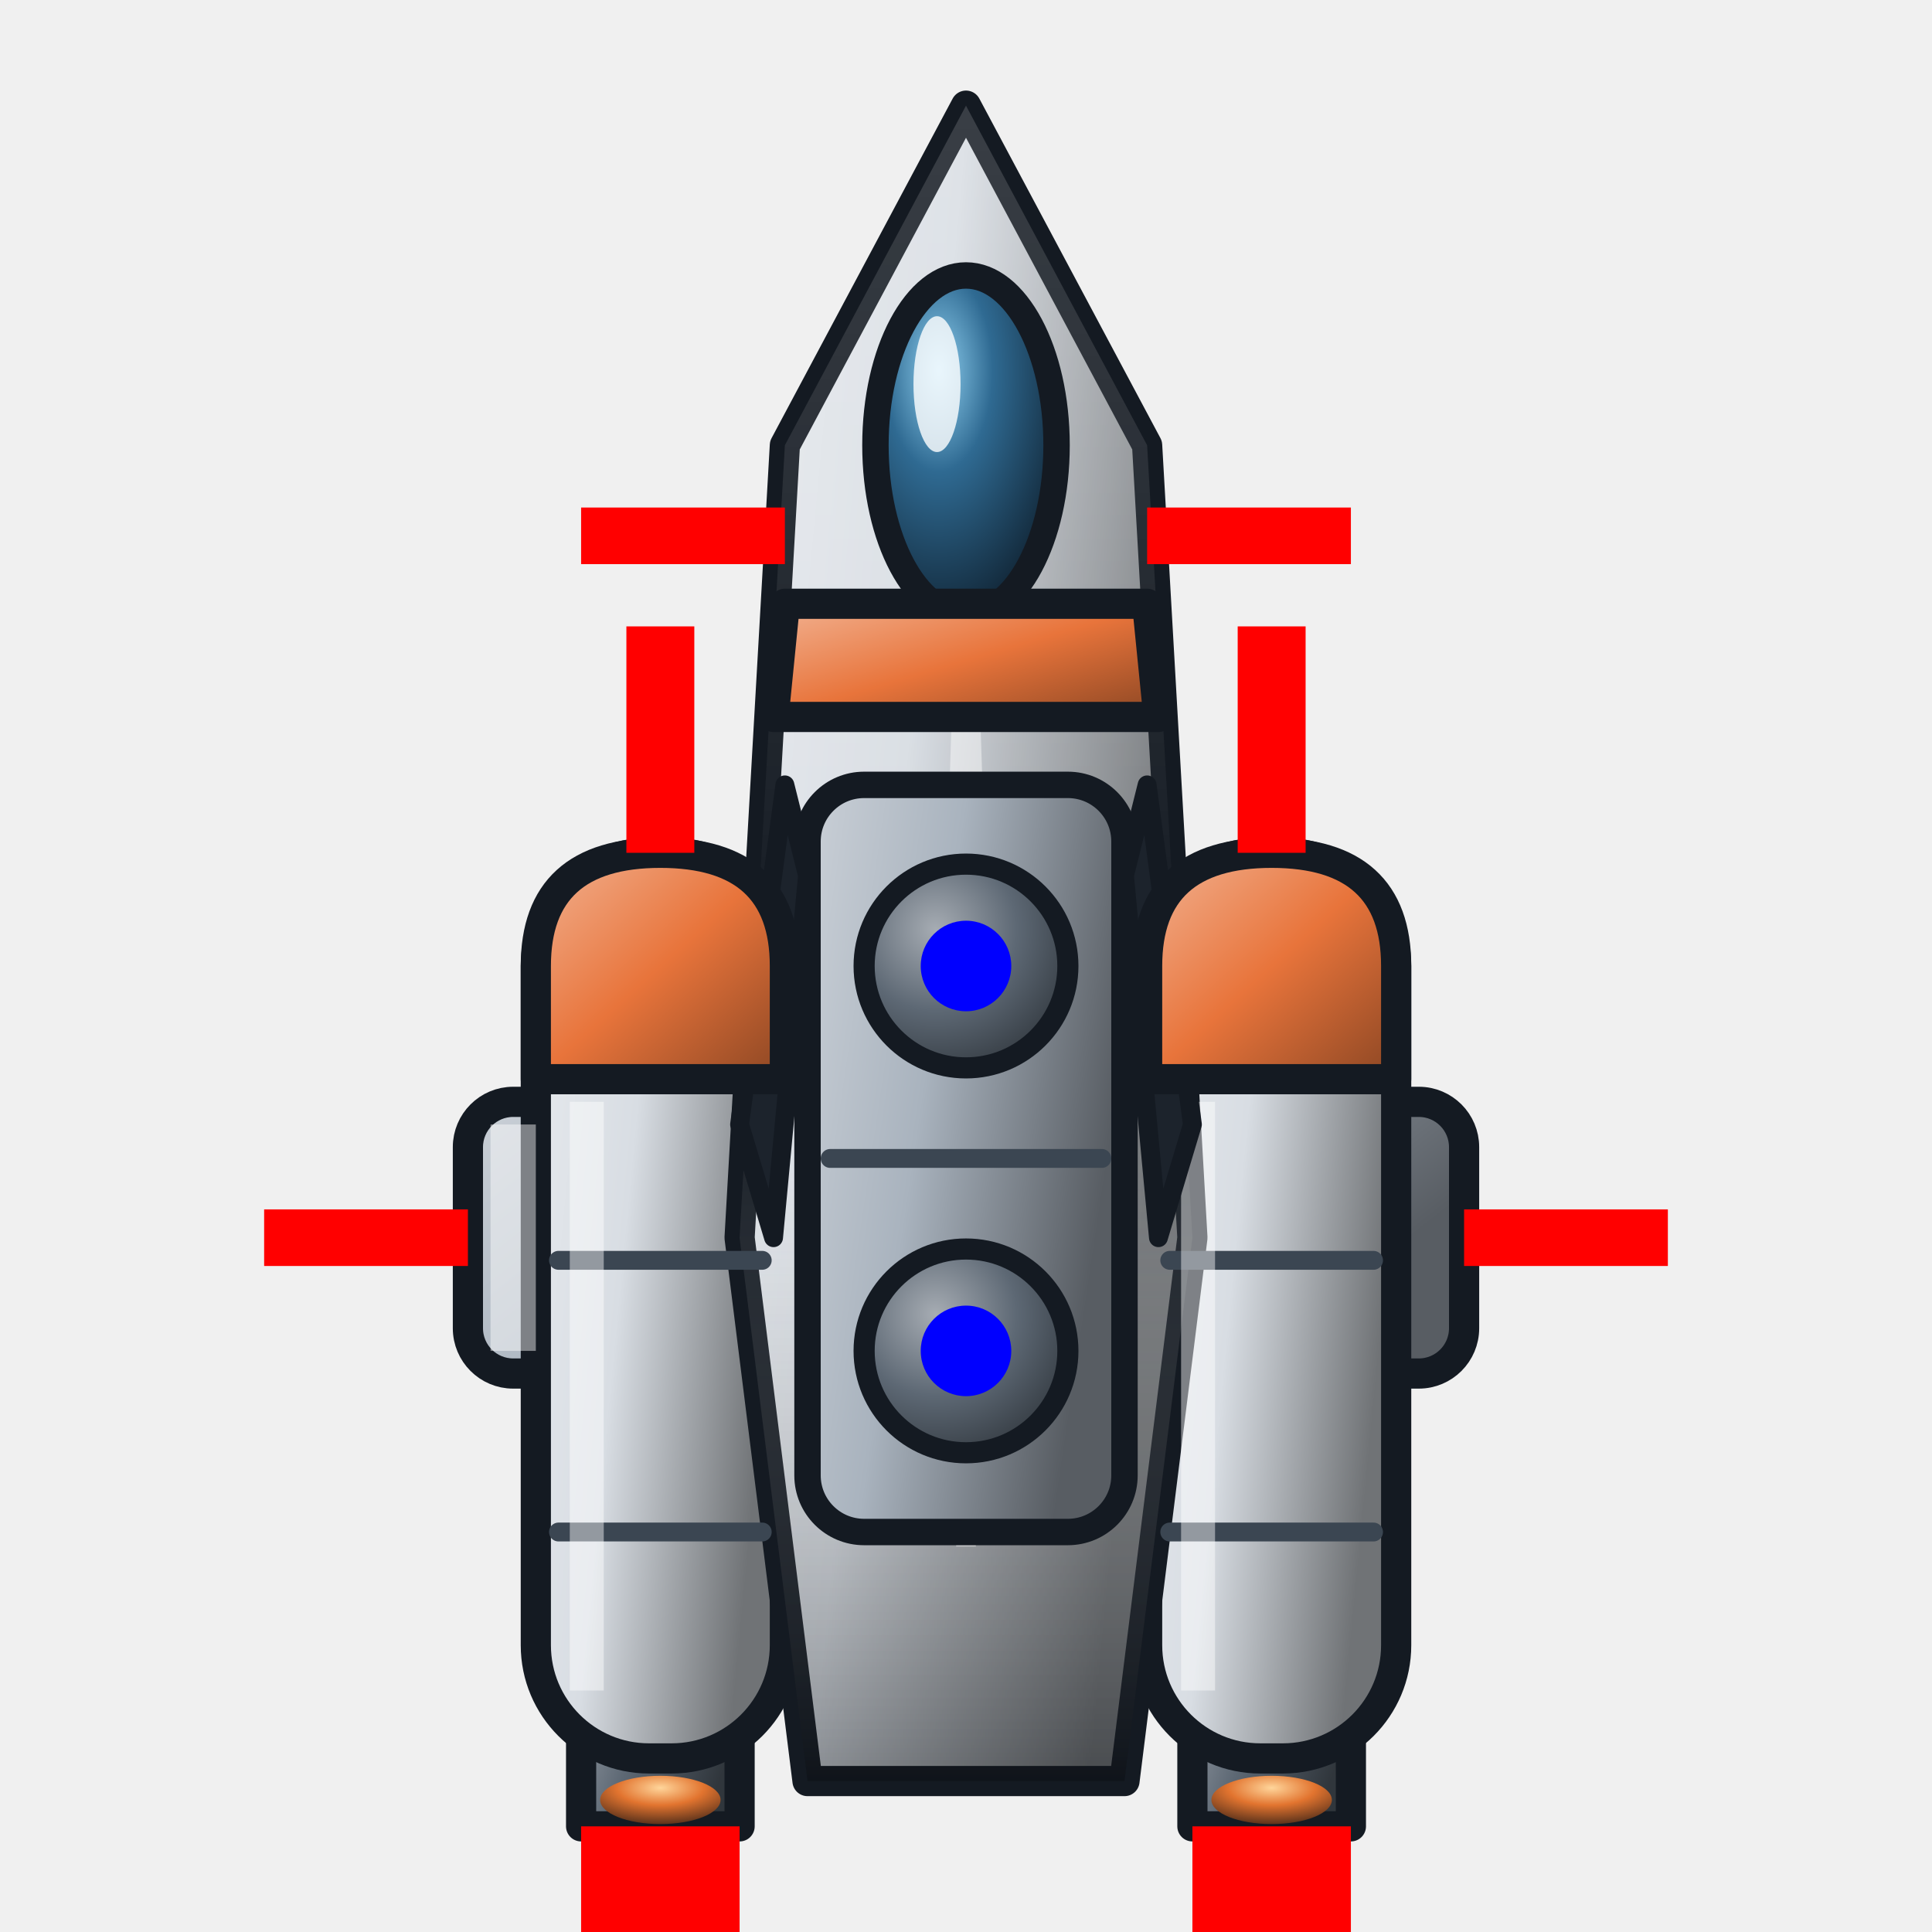
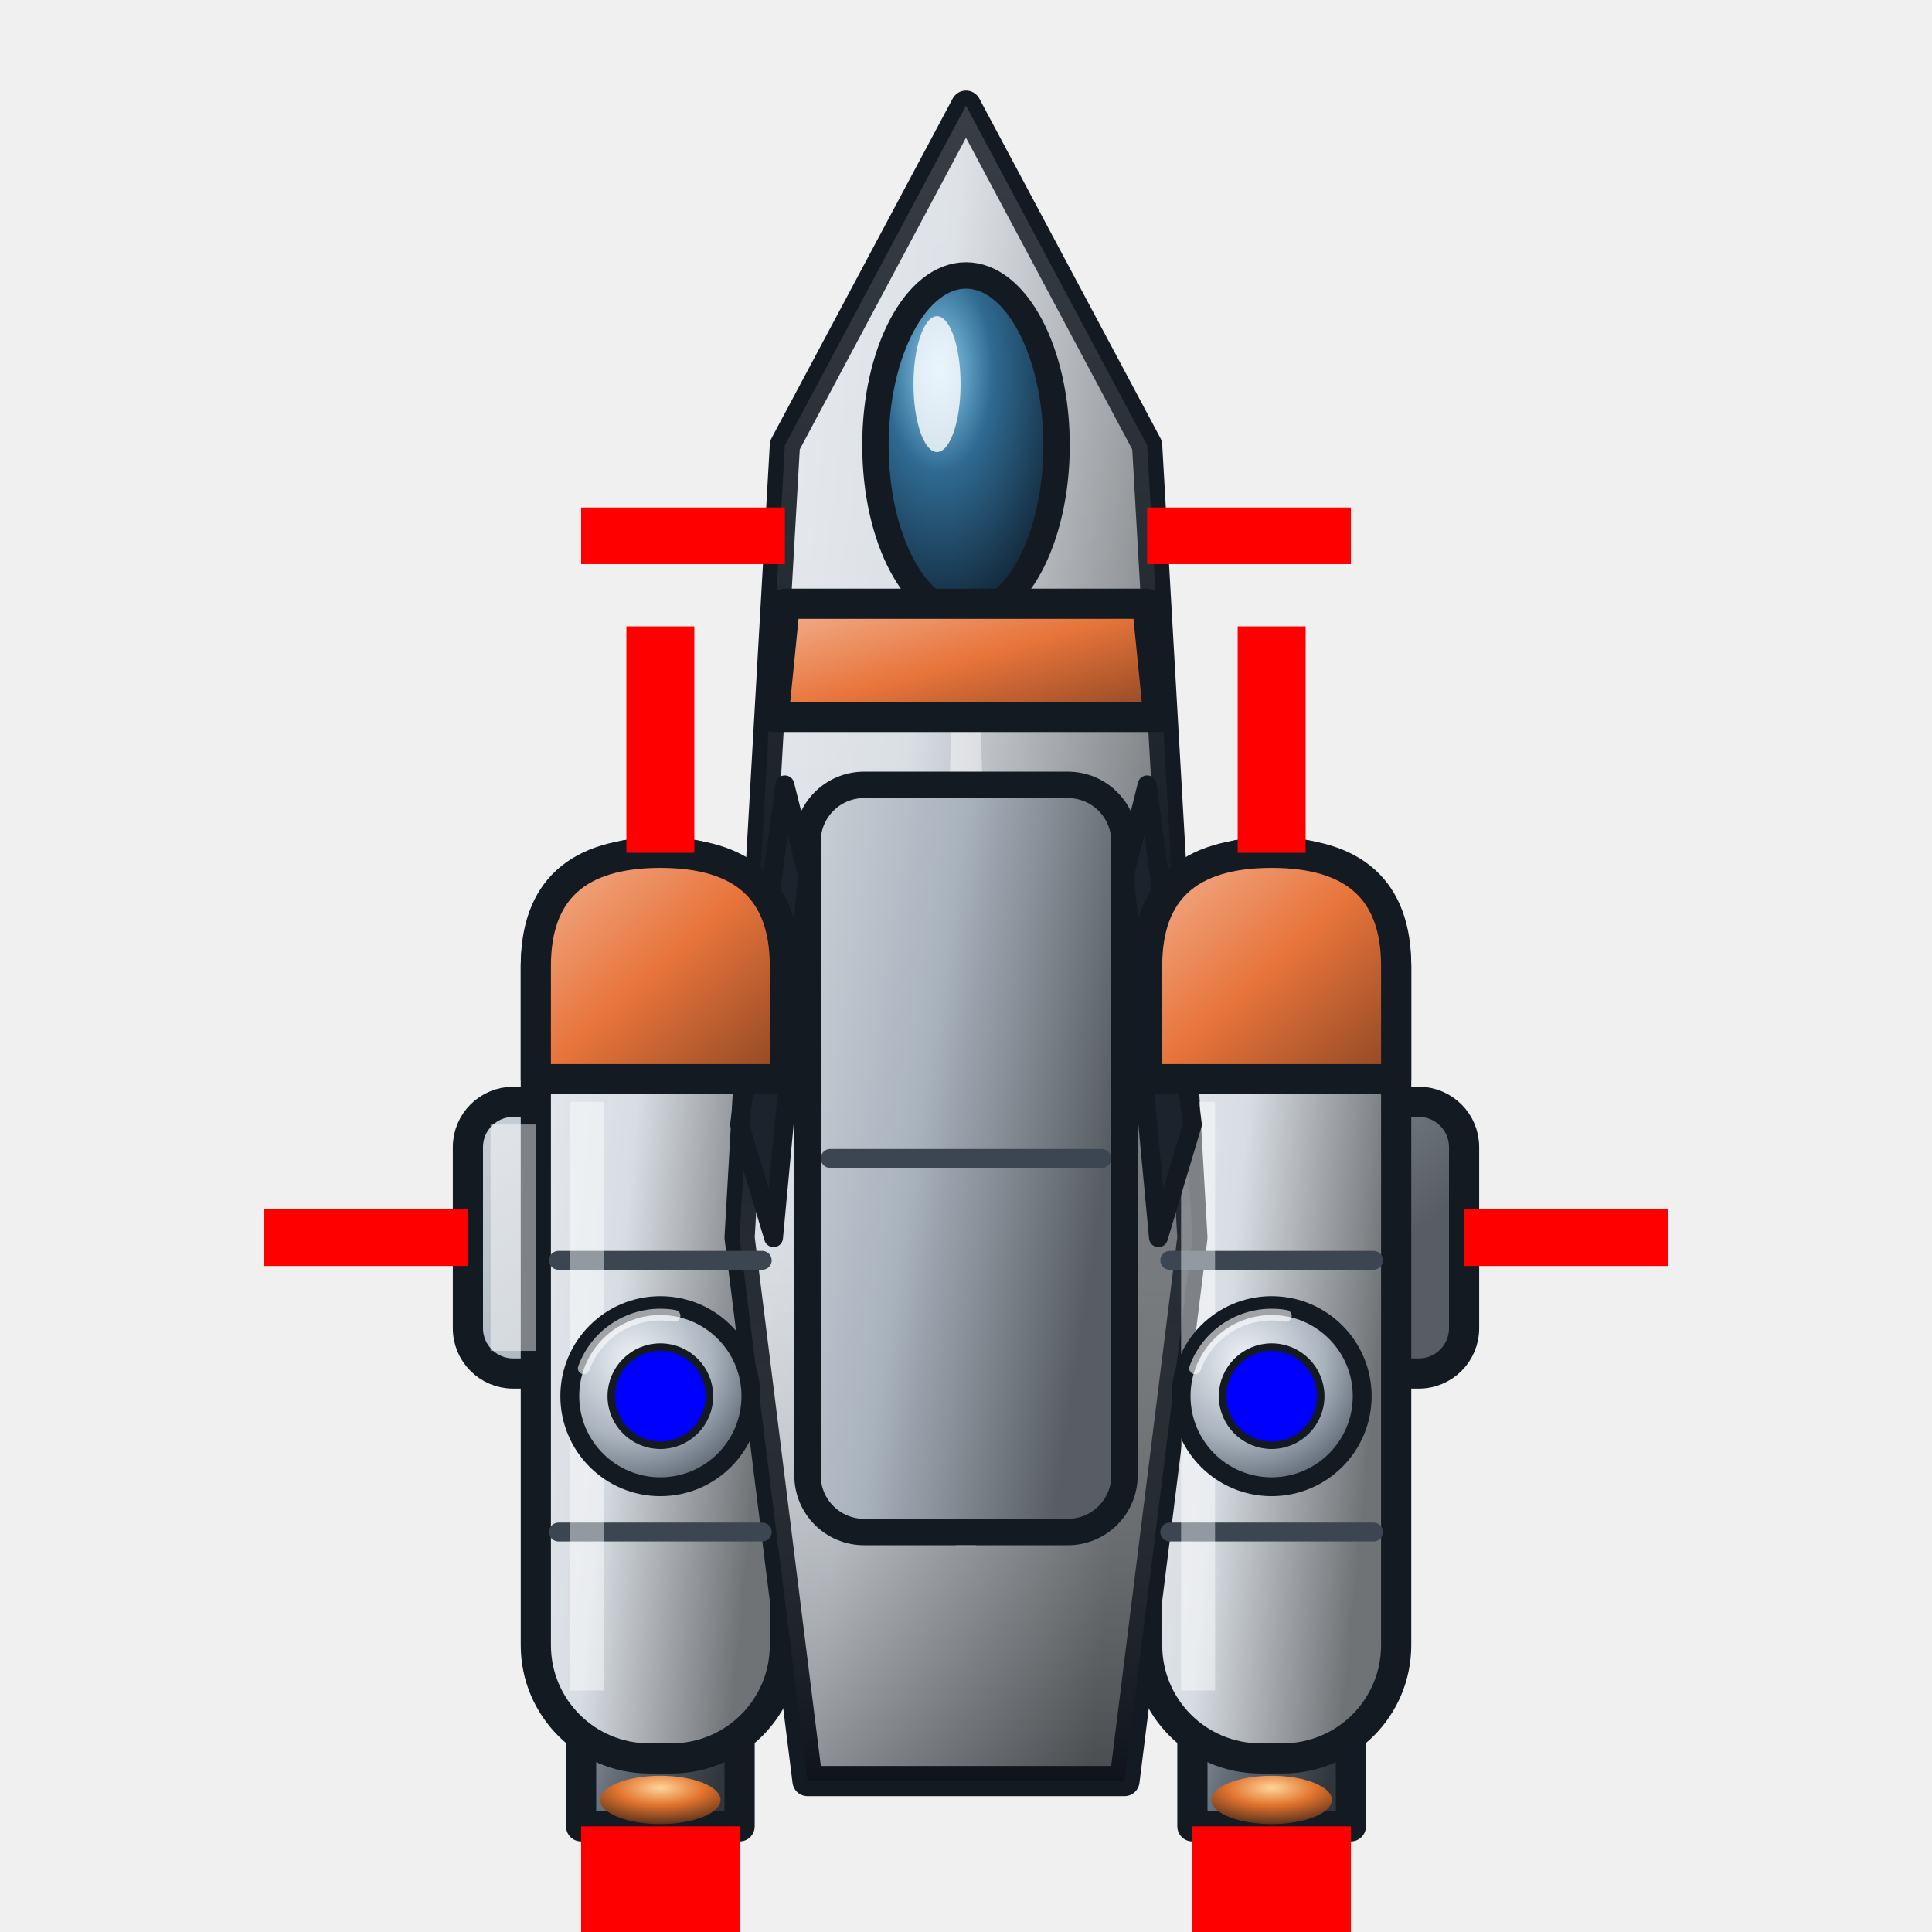
<svg xmlns="http://www.w3.org/2000/svg" viewBox="0 0 256 256">
  <defs>
    <radialGradient id="glass" cx="0.35" cy="0.28" r="0.85">
      <stop offset="0" stop-color="#8fd0f0" />
      <stop offset="0.35" stop-color="#2f6a92" />
      <stop offset="1" stop-color="#0b1824" />
    </radialGradient>
    <linearGradient id="shade" x1="0" y1="0" x2="0" y2="1">
      <stop offset="0" stop-color="#ffffff" stop-opacity="0.16" />
      <stop offset="0.55" stop-color="#ffffff" stop-opacity="0" />
      <stop offset="1" stop-color="#05080c" stop-opacity="0.38" />
    </linearGradient>
    <radialGradient id="nozzle" cx="0.5" cy="0.25" r="0.9">
      <stop offset="0" stop-color="#ffd59a" />
      <stop offset="0.4" stop-color="#e2742f" />
      <stop offset="1" stop-color="#2a1a14" />
    </radialGradient>
    <linearGradient id="la9b3be" x1="0" y1="0" x2="1" y2="0.35">
      <stop offset="0" stop-color="#cad0d7" />
      <stop offset="0.45" stop-color="#a9b3be" />
      <stop offset="1" stop-color="#585d63" />
    </linearGradient>
    <linearGradient id="l5d6874" x1="0" y1="0" x2="1" y2="0.35">
      <stop offset="0" stop-color="#9ba1a9" />
      <stop offset="0.45" stop-color="#5d6874" />
      <stop offset="1" stop-color="#30363c" />
    </linearGradient>
    <linearGradient id="ld8dde3" x1="0" y1="0" x2="1" y2="0.35">
      <stop offset="0" stop-color="#e7eaee" />
      <stop offset="0.45" stop-color="#d8dde3" />
      <stop offset="1" stop-color="#707376" />
    </linearGradient>
    <radialGradient id="r5d6874" cx="0.35" cy="0.32" r="0.8">
      <stop offset="0" stop-color="#a6acb3" />
      <stop offset="0.5" stop-color="#5d6874" />
      <stop offset="1" stop-color="#2e343a" />
    </radialGradient>
    <linearGradient id="accent-fill" x1="0" y1="0" x2="1" y2="1">
      <stop id="accent-light" offset="0" stop-color="#f2b393" />
      <stop id="accent-base" offset="0.5" stop-color="#e8743b" />
      <stop id="accent-dark" offset="1" stop-color="#8b4623" />
    </linearGradient>
+     <radialGradient id="hp-ring" cx="0.35" cy="0.3" r="0.8">
+       <stop offset="0" stop-color="#eef2f6" />
+       <stop offset="0.55" stop-color="#a9b3be" />
+       <stop offset="1" stop-color="#4a5562" />
+     </radialGradient>
+     <radialGradient id="hp-well" cx="0.4" cy="0.35" r="0.75">
+       <stop offset="0" stop-color="#3a4552" />
+       <stop offset="1" stop-color="#0b1016" />
+     </radialGradient>
+     <linearGradient id="hp-plate" x1="0" y1="0" x2="1" y2="1">
+       <stop offset="0" stop-color="#d3dae2" />
+       <stop offset="1" stop-color="#5d6874" />
+     </linearGradient>
  </defs>
  <g id="hull" stroke="#141a22" stroke-width="4" stroke-linejoin="round" stroke-linecap="round">
    <rect x="62" y="146" width="132" height="36" rx="6" fill="url(#la9b3be)" />
    <rect x="77" y="221" width="21" height="21" fill="url(#l5d6874)" />
    <rect x="158" y="221" width="21" height="21" fill="url(#l5d6874)" />
    <rect x="71" y="113" width="33" height="120" rx="15" fill="url(#ld8dde3)" />
    <rect x="152" y="113" width="33" height="120" rx="15" fill="url(#ld8dde3)" />
    <path d="M128 14 L152 59 L158 164 L149 236 L107 236 L98 164 L104 59 Z" fill="url(#ld8dde3)" />
    <path d="M128 14 L152 59 L158 164 L149 236 L107 236 L98 164 L104 59 Z" fill="url(#shade)" stroke="none" />
    <path d="M128 36.2 L130.5 113.9 L129.3 204.92 L126.7 204.92 L125.5 113.9 Z" fill="#ffffff" fill-opacity="0.45" stroke="none" />
    <rect x="107" y="104" width="42" height="99" rx="7.5" fill="url(#la9b3be)" stroke-width="3.5" />
    <ellipse cx="128" cy="59" rx="12" ry="22.5" fill="url(#glass)" stroke-width="3.5" />
    <ellipse cx="124.16" cy="50.9" rx="3.12" ry="9" fill="#ffffff" fill-opacity="0.8" stroke="none" />
-     <circle cx="128" cy="128" r="13.5" fill="url(#r5d6874)" stroke-width="2.8" />
-     <circle cx="128" cy="179" r="13.5" fill="url(#r5d6874)" stroke-width="2.8" />
    <path d="M110 153.5 L146 153.5" fill="none" stroke="#3b4652" stroke-width="2.5" />
    <path d="M74 167 L101 167 M155 167 L182 167 M74 203 L101 203 M155 203 L182 203" fill="none" stroke="#3b4652" stroke-width="2.5" />
    <rect x="75.5" y="146" width="4.5" height="78" fill="#ffffff" fill-opacity="0.45" stroke="none" />
    <rect x="156.5" y="146" width="4.5" height="78" fill="#ffffff" fill-opacity="0.45" stroke="none" />
    <rect x="65" y="149" width="6" height="30" fill="#ffffff" fill-opacity="0.45" stroke="none" />
    <path d="M104 104 L98 149 L102.5 164 L107 116 Z" fill="#1c232c" stroke="#141a22" stroke-width="2.5" />
    <path d="M152 104 L158 149 L153.5 164 L149 116 Z" fill="#1c232c" stroke="#141a22" stroke-width="2.5" />
    <ellipse cx="87.5" cy="238.5" rx="7.98" ry="3.2" fill="url(#nozzle)" stroke="none" />
    <ellipse cx="168.5" cy="238.5" rx="7.98" ry="3.2" fill="url(#nozzle)" stroke="none" />
+     <circle cx="87.5" cy="185" r="12" fill="url(#hp-ring)" stroke-width="2.5" />
+     <circle cx="87.5" cy="185" r="6" fill="url(#hp-well)" stroke-width="2" />
+     <path d="M77.35 181.31 A10.8 10.8 0 0 1 89.38 174.36" fill="none" stroke="#ffffff" stroke-opacity="0.6" stroke-width="1.56" />
+     <circle cx="168.5" cy="185" r="12" fill="url(#hp-ring)" stroke-width="2.5" />
+     <circle cx="168.5" cy="185" r="6" fill="url(#hp-well)" stroke-width="2" />
+     <path d="M158.35 181.31 A10.8 10.8 0 0 1 170.38 174.36" fill="none" stroke="#ffffff" stroke-opacity="0.6" stroke-width="1.56" />
  </g>
  <g id="accent" stroke="#141a22" stroke-width="4" stroke-linejoin="round" stroke-linecap="round">
    <path d="M71 143 L71 128 Q71 113 87.5 113 Q104 113 104 128 L104 143 Z" fill="url(#accent-fill)" />
    <path d="M152 143 L152 128 Q152 113 168.5 113 Q185 113 185 128 L185 143 Z" fill="url(#accent-fill)" />
    <path d="M104 80 L152 80 L153.5 95 L102.5 95 Z" fill="url(#accent-fill)" />
  </g>
  <g id="anchors">
    <line id="flame-main-1" x1="87.5" y1="242" x2="87.5" y2="293" stroke="#ff0000" stroke-width="21" />
    <line id="flame-main-2" x1="168.5" y1="242" x2="168.5" y2="293" stroke="#ff0000" stroke-width="21" />
    <line id="flame-reverse-1" x1="87.5" y1="113" x2="87.5" y2="83" stroke="#ff0000" stroke-width="9" />
    <line id="flame-reverse-2" x1="168.5" y1="113" x2="168.5" y2="83" stroke="#ff0000" stroke-width="9" />
    <line id="flame-side-1" x1="104" y1="71" x2="77" y2="71" stroke="#ff0000" stroke-width="7.5" />
    <line id="flame-side-2" x1="152" y1="71" x2="179" y2="71" stroke="#ff0000" stroke-width="7.5" />
    <line id="flame-side-3" x1="62" y1="164" x2="35" y2="164" stroke="#ff0000" stroke-width="7.5" />
    <line id="flame-side-4" x1="194" y1="164" x2="221" y2="164" stroke="#ff0000" stroke-width="7.5" />
-     <circle id="turret-1" cx="128" cy="128" r="6" fill="#0000ff" />
-     <circle id="turret-2" cx="128" cy="179" r="6" fill="#0000ff" />
+     <circle id="turret-light-1" cx="87.5" cy="185" r="6" fill="#0000ff" />
+     <circle id="turret-light-2" cx="168.5" cy="185" r="6" fill="#0000ff" />
  </g>
</svg>
